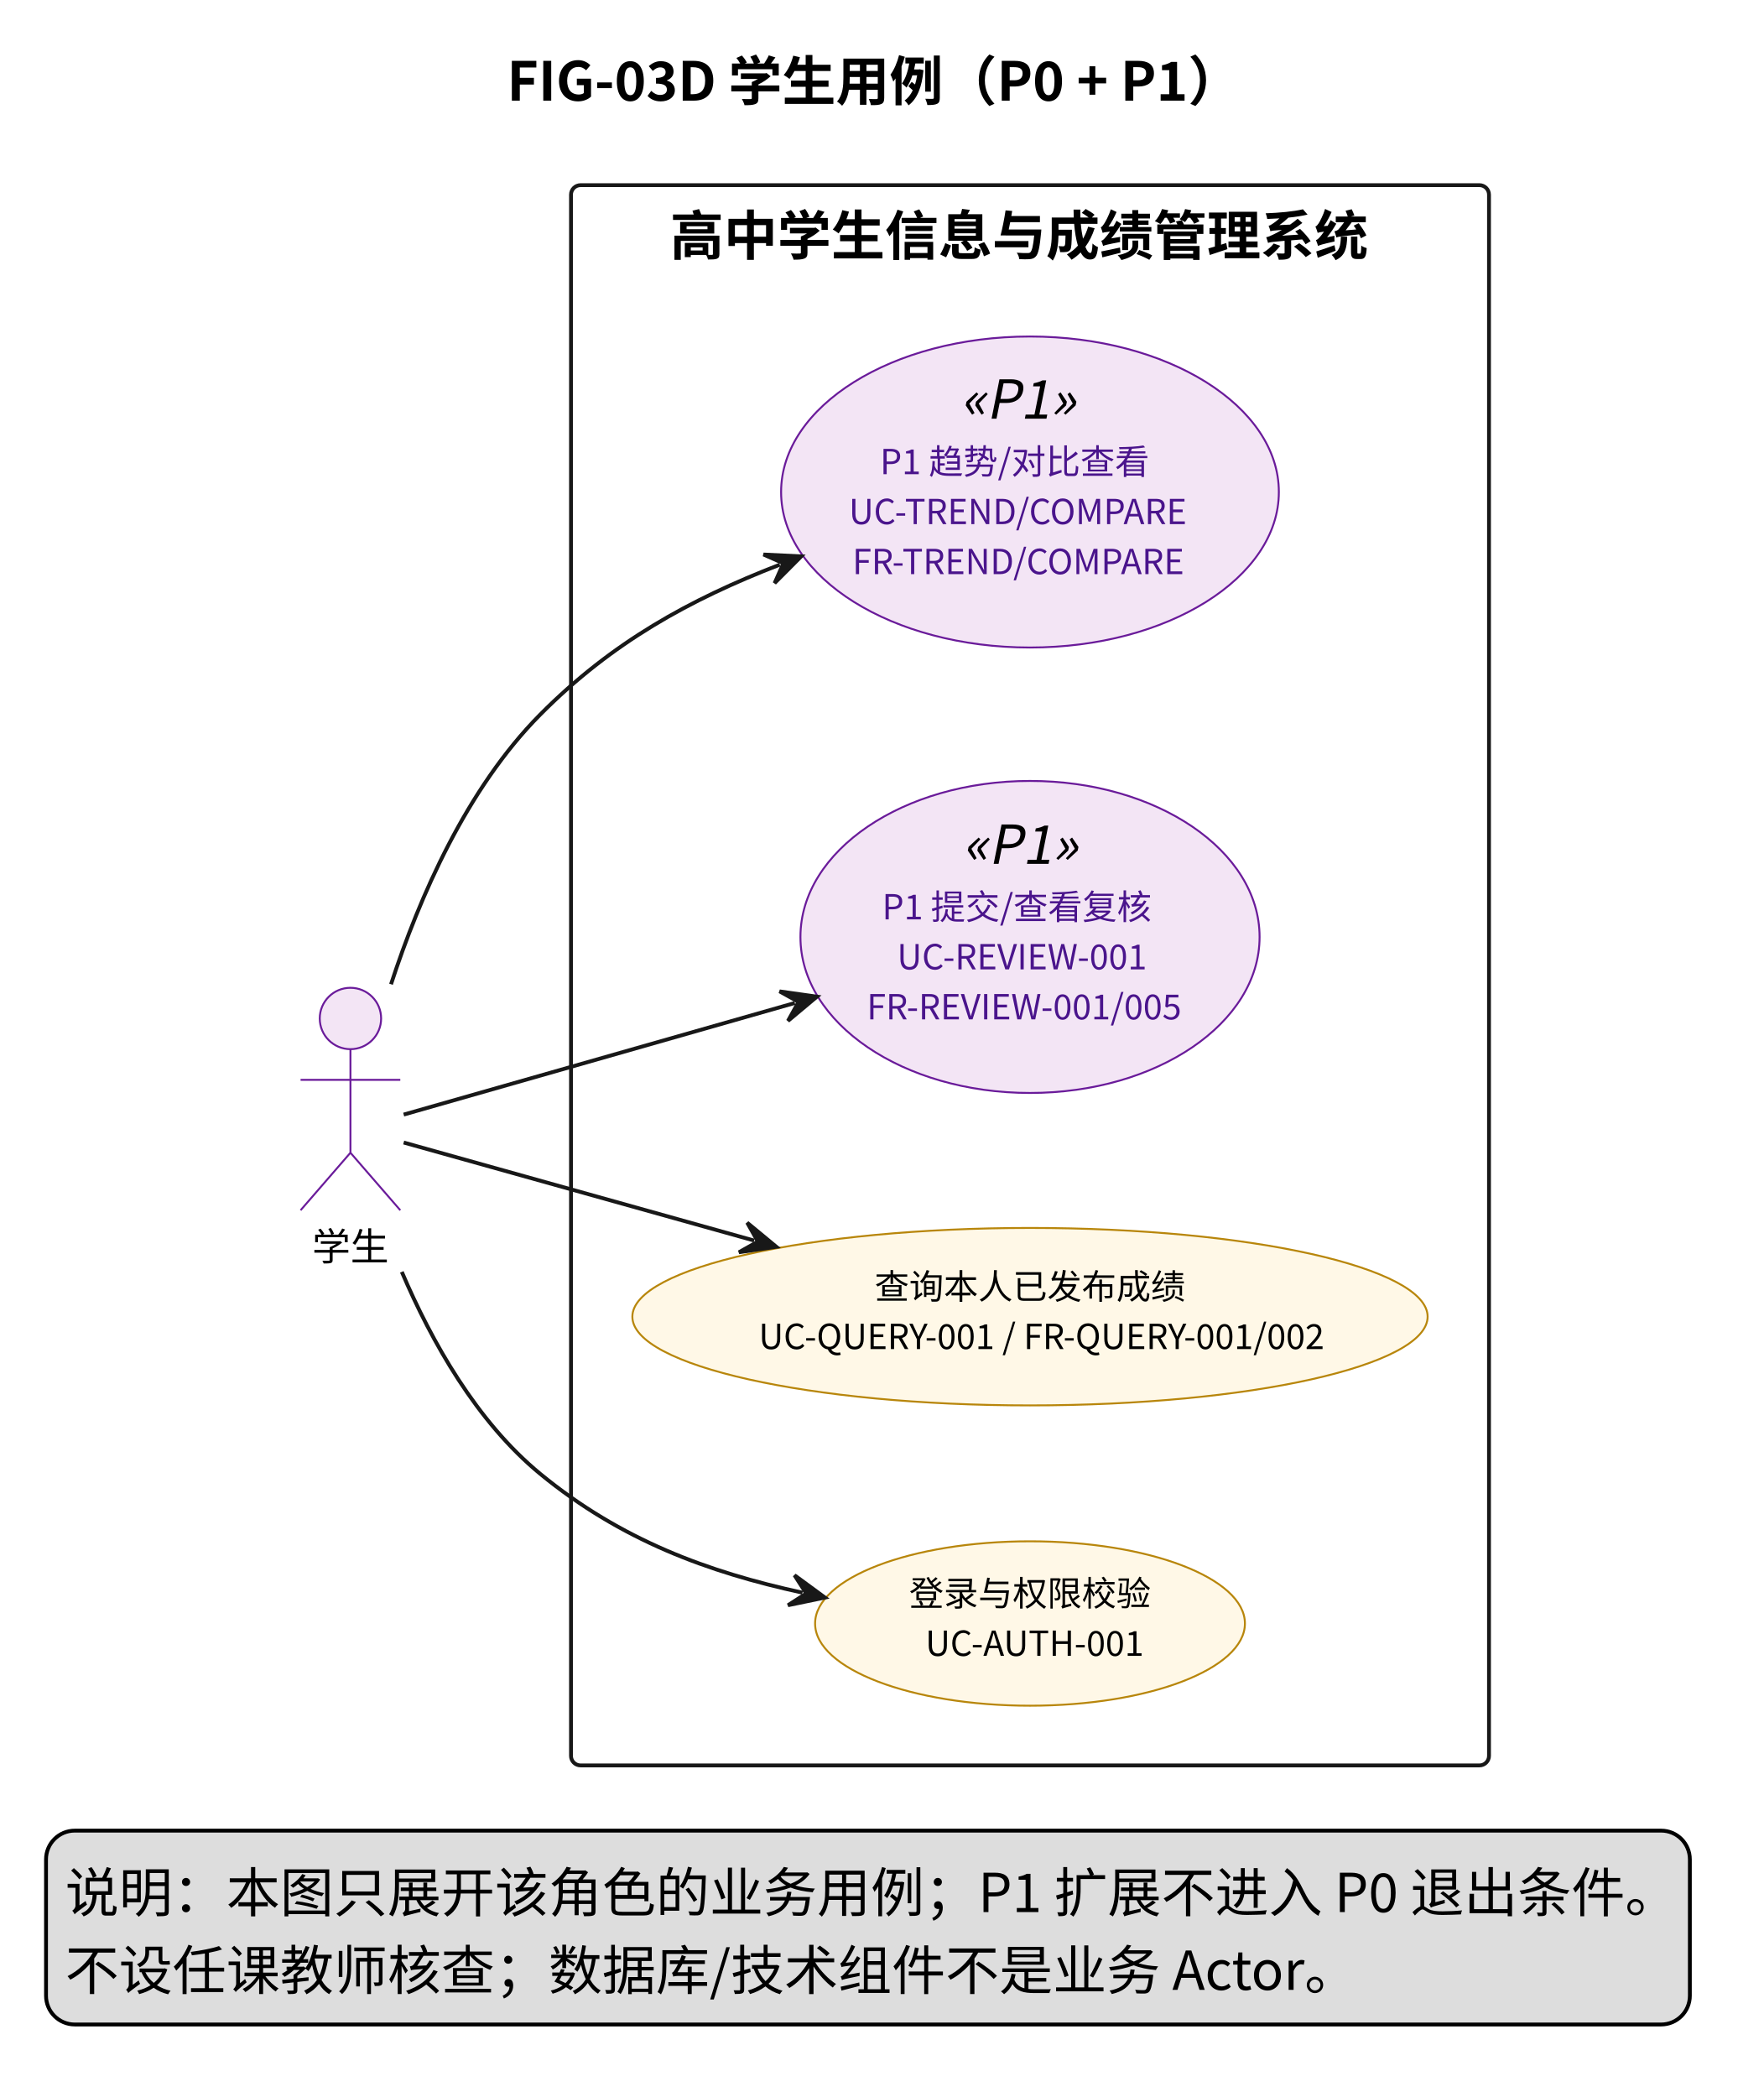
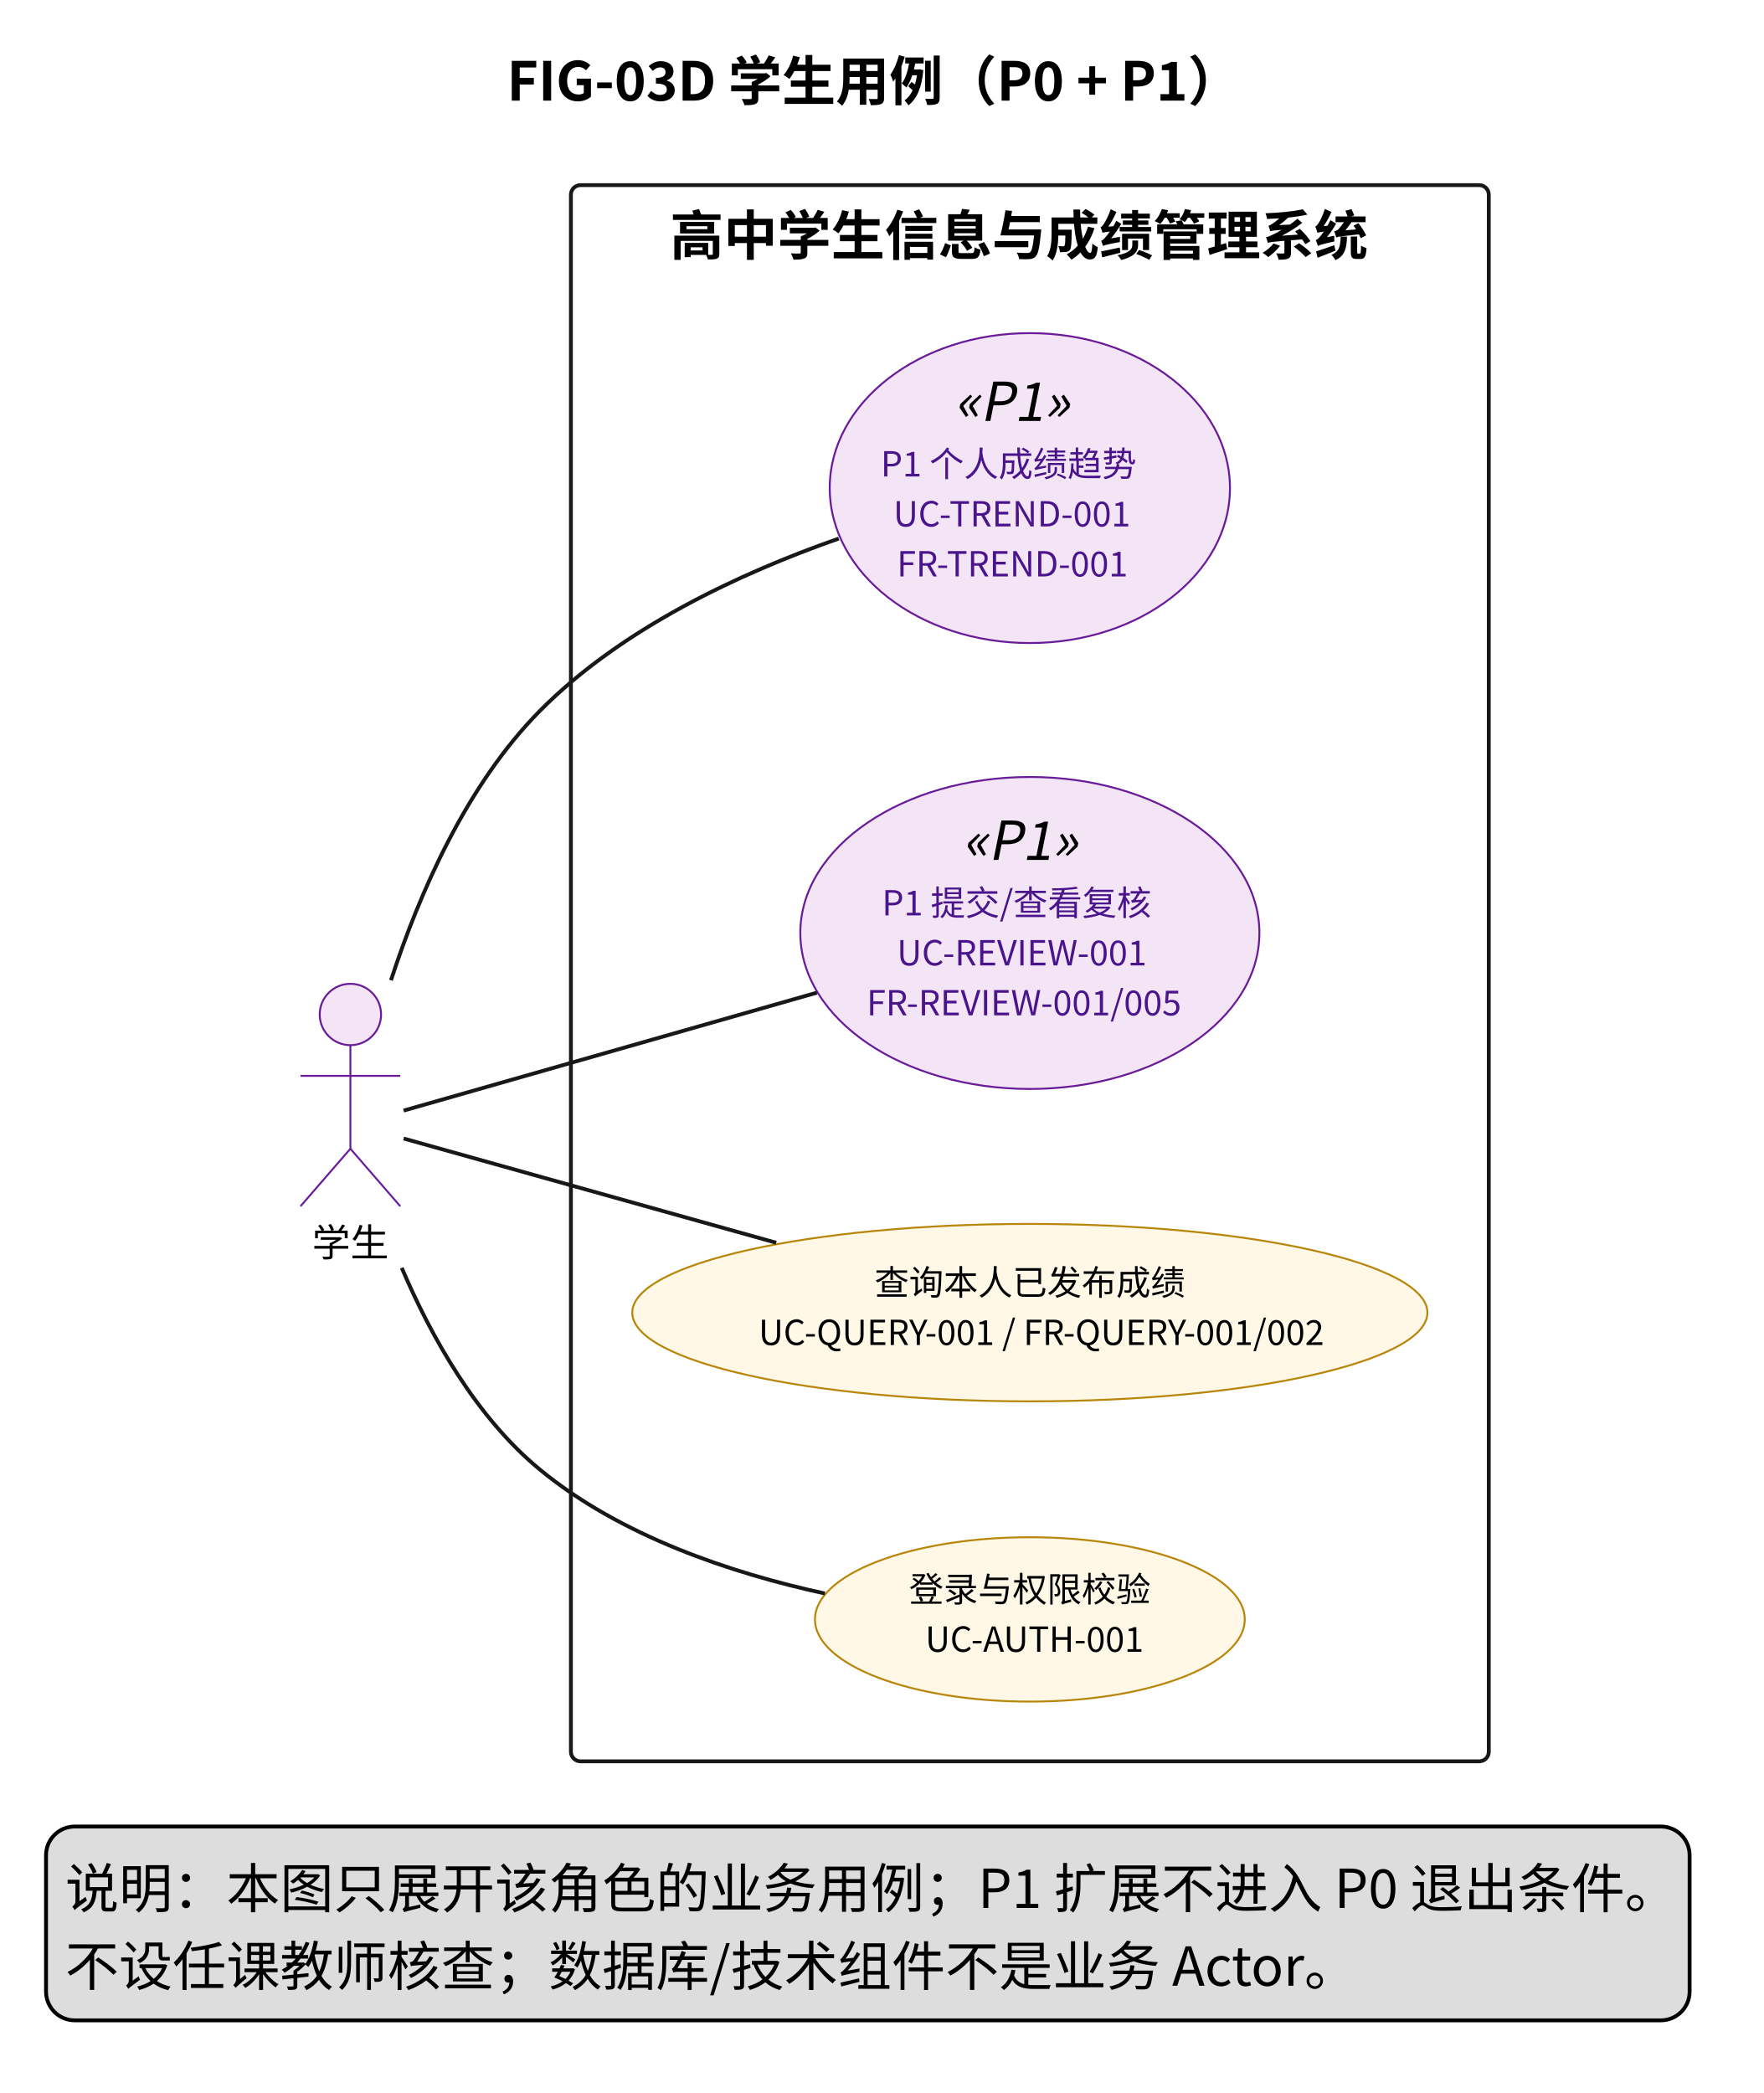
- <svg xmlns="http://www.w3.org/2000/svg" contentStyleType="text/css" height="1139.583px" preserveAspectRatio="none" style="width:958px;height:1139px;background:#FFFFFF;" version="1.1" viewBox="0 0 958 1139" width="958.333px" zoomAndPan="magnify">
+ <svg xmlns="http://www.w3.org/2000/svg" contentStyleType="text/css" height="1137.5px" preserveAspectRatio="none" style="width:958px;height:1137px;background:#FFFFFF;" version="1.1" viewBox="0 0 958 1137" width="958.333px" zoomAndPan="magnify">
  <defs />
  <g>
    <text fill="#000000" font-family="Noto Sans CJK SC" font-size="29.167" font-weight="bold" lengthAdjust="spacing" textLength="392.13" x="275.362" y="54.666">FIG-03D 学生用例（P0 + P1）</text>
    <g id="cluster_高中学生信息与成绩管理系统">
-       <rect fill="none" height="858.333" rx="5.208" ry="5.208" style="stroke:#181818;stroke-width:2.083;" width="498.625" x="310.136" y="100.567" />
+       <rect fill="none" height="856.25" rx="5.208" ry="5.208" style="stroke:#181818;stroke-width:2.083;" width="498.625" x="310.136" y="100.567" />
      <text fill="#000000" font-family="Noto Sans CJK SC" font-size="29.167" font-weight="bold" lengthAdjust="spacing" textLength="391.014" x="363.941" y="138.566">高中学生信息与成绩管理系统</text>
    </g>
    <g id="elem_U_LOGIN">
-       <ellipse cx="559.455" cy="881.817" fill="#FFF8E7" rx="116.736" ry="44.646" style="stroke:#B8860B;stroke-width:1.042;" />
-       <text fill="#000000" font-family="Noto Sans CJK SC" font-size="18.75" lengthAdjust="spacing" textLength="131.251" x="493.83" y="872.25">登录与权限校验</text>
-       <text fill="#000000" font-family="Noto Sans CJK SC" font-size="18.75" lengthAdjust="spacing" textLength="113.682" x="502.614" y="899.4">UC-AUTH-001</text>
+       <ellipse cx="559.455" cy="879.734" fill="#FFF8E7" rx="116.736" ry="44.646" style="stroke:#B8860B;stroke-width:1.042;" />
+       <text fill="#000000" font-family="Noto Sans CJK SC" font-size="18.75" lengthAdjust="spacing" textLength="131.251" x="493.83" y="870.167">登录与权限校验</text>
+       <text fill="#000000" font-family="Noto Sans CJK SC" font-size="18.75" lengthAdjust="spacing" textLength="113.682" x="502.614" y="897.317">UC-AUTH-001</text>
    </g>
    <g id="elem_U_QUERY">
-       <ellipse cx="559.447" cy="715.158" fill="#FFF8E7" rx="215.977" ry="48.196" style="stroke:#B8860B;stroke-width:1.042;" />
-       <text fill="#000000" font-family="Noto Sans CJK SC" font-size="18.75" lengthAdjust="spacing" textLength="168.751" x="475.071" y="705.591">查询本人已发布成绩</text>
-       <text fill="#000000" font-family="Noto Sans CJK SC" font-size="18.75" lengthAdjust="spacing" textLength="294.733" x="412.08" y="732.741">UC-QUERY-001 / FR-QUERY-001/002</text>
+       <ellipse cx="559.447" cy="713.074" fill="#FFF8E7" rx="215.977" ry="48.196" style="stroke:#B8860B;stroke-width:1.042;" />
+       <text fill="#000000" font-family="Noto Sans CJK SC" font-size="18.75" lengthAdjust="spacing" textLength="168.751" x="475.071" y="703.508">查询本人已发布成绩</text>
+       <text fill="#000000" font-family="Noto Sans CJK SC" font-size="18.75" lengthAdjust="spacing" textLength="294.733" x="412.08" y="730.658">UC-QUERY-001 / FR-QUERY-001/002</text>
    </g>
    <g id="elem_U_REVIEW">
-       <ellipse cx="559.455" cy="508.91" fill="#F3E5F5" rx="124.694" ry="84.739" style="stroke:#6A1B9A;stroke-width:1.042;" />
-       <text fill="#000000" font-family="Noto Sans CJK SC" font-size="29.167" font-style="italic" lengthAdjust="spacing" textLength="57.662" x="522.791" y="469.217">«P1»</text>
-       <text fill="#4A148C" font-family="Noto Sans CJK SC" font-size="18.75" lengthAdjust="spacing" textLength="145.032" x="479.106" y="499.367">P1 提交/查看复核</text>
-       <text fill="#4A148C" font-family="Noto Sans CJK SC" font-size="18.75" lengthAdjust="spacing" textLength="128.776" x="487.234" y="526.517">UC-REVIEW-001</text>
-       <text fill="#4A148C" font-family="Noto Sans CJK SC" font-size="18.75" lengthAdjust="spacing" textLength="161.645" x="470.8" y="553.668">FR-REVIEW-001/005</text>
+       <ellipse cx="559.455" cy="506.827" fill="#F3E5F5" rx="124.694" ry="84.739" style="stroke:#6A1B9A;stroke-width:1.042;" />
+       <text fill="#000000" font-family="Noto Sans CJK SC" font-size="29.167" font-style="italic" lengthAdjust="spacing" textLength="57.662" x="522.791" y="467.134">«P1»</text>
+       <text fill="#4A148C" font-family="Noto Sans CJK SC" font-size="18.75" lengthAdjust="spacing" textLength="145.032" x="479.106" y="497.284">P1 提交/查看复核</text>
+       <text fill="#4A148C" font-family="Noto Sans CJK SC" font-size="18.75" lengthAdjust="spacing" textLength="128.776" x="487.234" y="524.434">UC-REVIEW-001</text>
+       <text fill="#4A148C" font-family="Noto Sans CJK SC" font-size="18.75" lengthAdjust="spacing" textLength="161.645" x="470.8" y="551.584">FR-REVIEW-001/005</text>
    </g>
-     <g id="elem_U_EXT">
-       <ellipse cx="559.438" cy="267.24" fill="#F3E5F5" rx="135.178" ry="84.466" style="stroke:#6A1B9A;stroke-width:1.042;" />
-       <text fill="#000000" font-family="Noto Sans CJK SC" font-size="29.167" font-style="italic" lengthAdjust="spacing" textLength="57.662" x="521.661" y="227.399">«P1»</text>
-       <text fill="#4A148C" font-family="Noto Sans CJK SC" font-size="18.75" lengthAdjust="spacing" textLength="145.032" x="477.976" y="257.549">P1 趋势/对比查看</text>
-       <text fill="#4A148C" font-family="Noto Sans CJK SC" font-size="18.75" lengthAdjust="spacing" textLength="178.876" x="461.054" y="284.7">UC-TREND/COMPARE</text>
-       <text fill="#4A148C" font-family="Noto Sans CJK SC" font-size="18.75" lengthAdjust="spacing" textLength="175.014" x="462.985" y="311.85">FR-TREND/COMPARE</text>
+     <g id="elem_U_TREND">
+       <ellipse cx="559.448" cy="265.145" fill="#F3E5F5" rx="108.708" ry="84.183" style="stroke:#6A1B9A;stroke-width:1.042;" />
+       <text fill="#000000" font-family="Noto Sans CJK SC" font-size="29.167" font-style="italic" lengthAdjust="spacing" textLength="57.662" x="518.39" y="228.685">«P1»</text>
+       <text fill="#4A148C" font-family="Noto Sans CJK SC" font-size="18.75" lengthAdjust="spacing" textLength="137.607" x="478.418" y="258.835">P1 个人成绩趋势</text>
+       <text fill="#4A148C" font-family="Noto Sans CJK SC" font-size="18.75" lengthAdjust="spacing" textLength="123.845" x="485.299" y="285.985">UC-TREND-001</text>
+       <text fill="#4A148C" font-family="Noto Sans CJK SC" font-size="18.75" lengthAdjust="spacing" textLength="119.982" x="487.23" y="313.135">FR-TREND-001</text>
    </g>
    <g id="elem_ST">
-       <ellipse cx="190.344" cy="553.192" fill="#F3E5F5" rx="16.667" ry="16.667" style="stroke:#6A1B9A;stroke-width:1.042;" />
-       <path d="M190.344,569.858 L190.344,626.108 M163.261,586.525 L217.427,586.525 M190.344,626.108 L163.261,657.358 M190.344,626.108 L217.427,657.358 " fill="none" style="stroke:#6A1B9A;stroke-width:1.042;" />
-       <text fill="#000000" font-family="Noto Sans CJK SC" font-size="20.833" lengthAdjust="spacing" textLength="41.667" x="169.511" y="684.65">学生</text>
+       <ellipse cx="190.344" cy="551.108" fill="#F3E5F5" rx="16.667" ry="16.667" style="stroke:#6A1B9A;stroke-width:1.042;" />
+       <path d="M190.344,567.775 L190.344,624.025 M163.261,584.442 L217.427,584.442 M190.344,624.025 L163.261,655.275 M190.344,624.025 L217.427,655.275 " fill="none" style="stroke:#6A1B9A;stroke-width:1.042;" />
+       <text fill="#000000" font-family="Noto Sans CJK SC" font-size="20.833" lengthAdjust="spacing" textLength="41.667" x="169.511" y="682.567">学生</text>
    </g>
    <g id="link_ST_U_LOGIN">
-       <path d="M218.24,690.817 C234.427,728.733 258.886,772.171 293.469,800.567 C337.177,836.462 384.442,853.889 435.88,865.077 " fill="none" id="ST-to-U_LOGIN" style="stroke:#181818;stroke-width:2.083;" />
-       <polygon fill="#181818" points="448.094,867.733,431.543,855.605,437.915,865.519,428.001,871.891,448.094,867.733" style="stroke:#181818;stroke-width:2.083;" />
+       <path d="M218.24,688.733 C234.427,726.65 258.886,770.087 293.469,798.483 C337.177,834.379 396.656,854.462 448.094,865.65 " fill="none" id="ST-U_LOGIN" style="stroke:#181818;stroke-width:2.083;" />
    </g>
    <g id="link_ST_U_QUERY">
-       <path d="M219.261,620.567 C261.74,632.462 335.202,653.012 409.618,673.825 " fill="none" id="ST-to-U_QUERY" style="stroke:#181818;stroke-width:2.083;" />
-       <polygon fill="#181818" points="421.656,677.192,405.844,664.116,411.625,674.386,401.355,680.167,421.656,677.192" style="stroke:#181818;stroke-width:2.083;" />
+       <path d="M219.261,618.483 C261.74,630.379 347.24,654.296 421.656,675.108 " fill="none" id="ST-U_QUERY" style="stroke:#181818;stroke-width:2.083;" />
    </g>
    <g id="link_ST_U_REVIEW">
-       <path d="M219.261,605.4 C266.011,592.067 352.908,567.269 431.72,544.769 " fill="none" id="ST-to-U_REVIEW" style="stroke:#181818;stroke-width:2.083;" />
-       <polygon fill="#181818" points="443.74,541.337,423.423,538.471,433.723,544.197,427.998,554.498,443.74,541.337" style="stroke:#181818;stroke-width:2.083;" />
+       <path d="M219.261,603.317 C266.011,589.983 364.927,561.754 443.74,539.254 " fill="none" id="ST-U_REVIEW" style="stroke:#181818;stroke-width:2.083;" />
    </g>
-     <g id="link_ST_U_EXT">
-       <path d="M212.386,534.608 C227.844,487.192 253.49,428.337 293.469,388.067 C332.344,348.9 374.583,325.664 423.542,306.705 " fill="none" id="ST-to-U_EXT" style="stroke:#181818;stroke-width:2.083;" />
-       <polygon fill="#181818" points="435.198,302.192,414.704,301.191,425.484,305.953,420.723,316.733,435.198,302.192" style="stroke:#181818;stroke-width:2.083;" />
+     <g id="link_ST_U_TREND">
+       <path d="M212.386,532.525 C227.844,485.108 253.49,426.254 293.469,385.983 C337.844,341.275 401.802,311.421 455.636,292.567 " fill="none" id="ST-U_TREND" style="stroke:#181818;stroke-width:2.083;" />
    </g>
-     <rect fill="#DDDDDD" height="105.3" id="_legend" rx="15.625" ry="15.625" style="stroke:#000000;stroke-width:2.083;" width="892.855" x="25" y="994.317" />
-     <text fill="#000000" font-family="Noto Sans CJK SC" font-size="29.167" lengthAdjust="spacing" textLength="872.021" x="35.417" y="1038.566">说明：本图只展开该角色的业务用例；P1 扩展不进入 P0 退出条件。</text>
-     <text fill="#000000" font-family="Noto Sans CJK SC" font-size="29.167" lengthAdjust="spacing" textLength="698.276" x="35.417" y="1080.8">不设任课教师核查；数据库/技术组件不是业务 Actor。</text>
+     <rect fill="#DDDDDD" height="105.3" id="_legend" rx="15.625" ry="15.625" style="stroke:#000000;stroke-width:2.083;" width="892.855" x="25" y="992.233" />
+     <text fill="#000000" font-family="Noto Sans CJK SC" font-size="29.167" lengthAdjust="spacing" textLength="872.021" x="35.417" y="1036.483">说明：本图只展开该角色的业务用例；P1 扩展不进入 P0 退出条件。</text>
+     <text fill="#000000" font-family="Noto Sans CJK SC" font-size="29.167" lengthAdjust="spacing" textLength="698.276" x="35.417" y="1078.716">不设任课教师核查；数据库/技术组件不是业务 Actor。</text>
  </g>
</svg>
